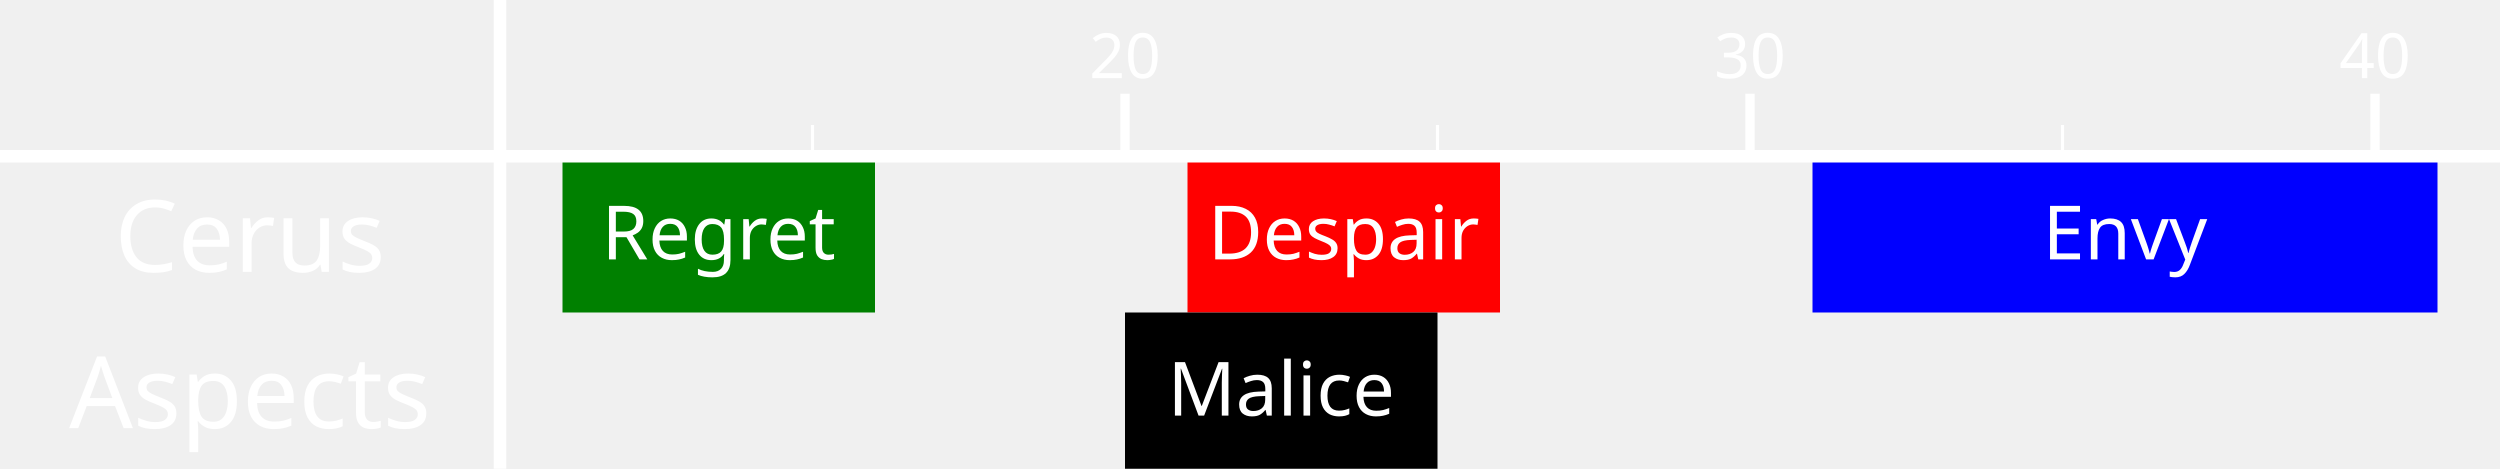
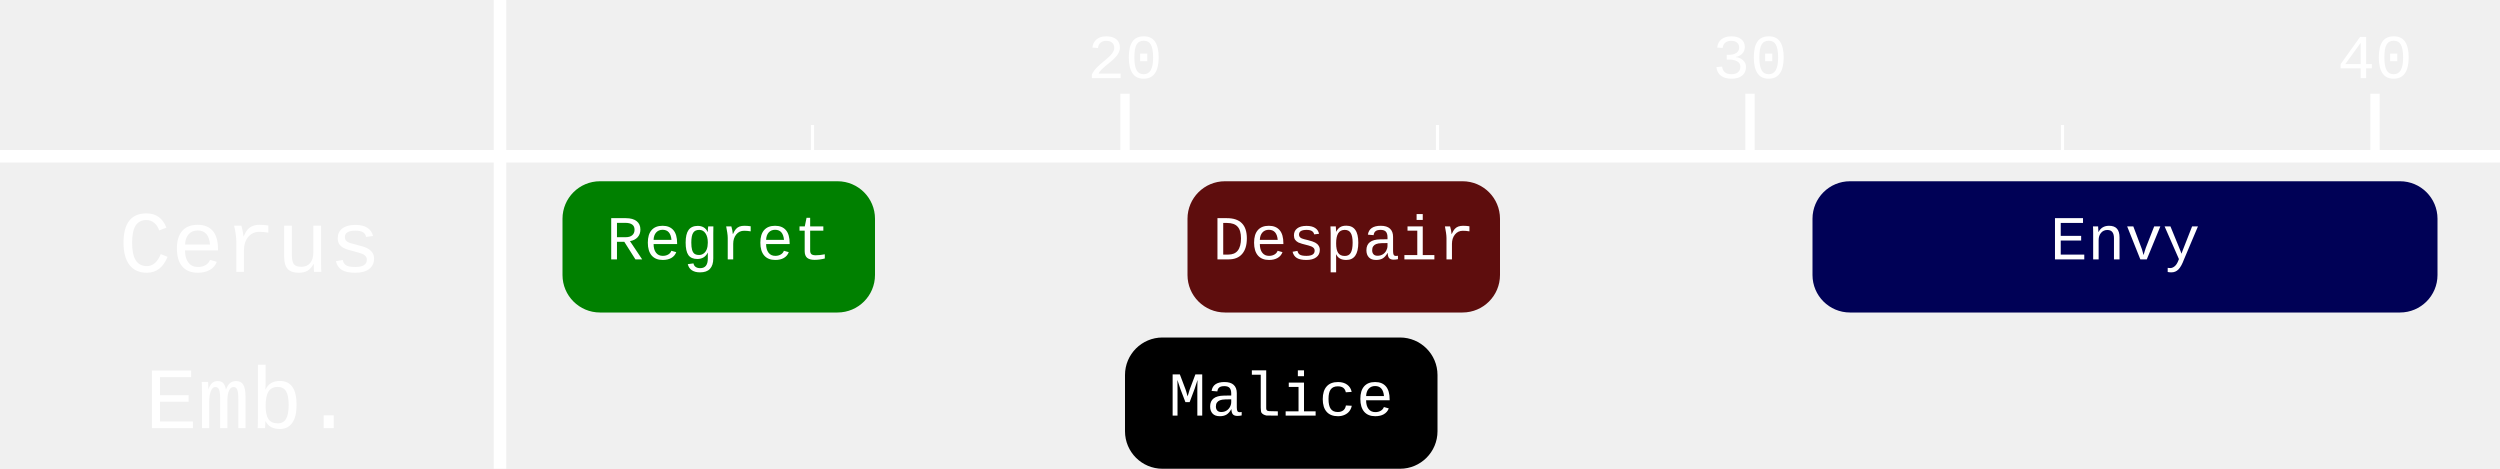
<svg xmlns="http://www.w3.org/2000/svg" width="400" height="75" viewBox="0 0 400 75">
  <defs>
</defs>
-   <text x="40.0" y="43.5" font-size="16" fill="white" style="font-family:Segoe UI;text-anchor:middle">Cerus</text>
-   <rect x="90" y="25" width="50" height="25" fill="green" />
-   <text x="115.0" y="41.5" font-size="12" fill="white" style="font-family:Segoe UI;text-anchor:middle">Regret</text>
-   <rect x="190" y="25" width="50" height="25" fill="red" />
-   <text x="215.0" y="41.5" font-size="12" fill="white" style="font-family:Segoe UI;text-anchor:middle">Despair</text>
-   <rect x="290" y="25" width="100" height="25" fill="blue" />
-   <text x="340.0" y="41.5" font-size="12" fill="white" style="font-family:Segoe UI;text-anchor:middle">Envy</text>
-   <text x="40.0" y="68.5" font-size="16" fill="white" style="font-family:Segoe UI;text-anchor:middle">Aspects</text>
-   <rect x="180" y="50" width="50" height="25" fill="black" />
-   <text x="205.0" y="66.5" font-size="12" fill="white" style="font-family:Segoe UI;text-anchor:middle">Malice</text>
+   <text x="40.0" y="43.5" font-size="14" fill="white" style="font-family:Courier New, monospace;text-anchor:middle">Cerus</text>
+   <rect x="90" y="29" width="50" height="21" fill="green" rx="6" ry="6" />
+   <text x="115.0" y="41.5" font-size="10" fill="white" style="font-family: Courier New, monospace;text-anchor:middle">Regret</text>
+   <rect x="190" y="29" width="50" height="21" fill="#5e0d0d" rx="6" ry="6" />
+   <text x="215.0" y="41.5" font-size="10" fill="white" style="font-family: Courier New, monospace;text-anchor:middle">Despair</text>
+   <rect x="290" y="29" width="100" height="21" fill="#000156" rx="6" ry="6" />
+   <text x="340.0" y="41.5" font-size="10" fill="white" style="font-family: Courier New, monospace;text-anchor:middle">Envy</text>
+   <text x="40.0" y="68.5" font-size="14" fill="white" style="font-family:Courier New, monospace;text-anchor:middle">Emb.</text>
+   <rect x="180" y="54" width="50" height="21" fill="black" rx="6" ry="6" />
+   <text x="205.0" y="66.5" font-size="10" fill="white" style="font-family: Courier New, monospace;text-anchor:middle">Malice</text>
  <path d="M0,25 L400,25" stroke="white" stroke-width="2" />
  <path d="M80,0 L80,75" stroke="white" stroke-width="2" />
  <path d="M90,22.5 L90,white" stroke="white" stroke-width="0.3" />
  <path d="M100,22.5 L100,white" stroke="white" stroke-width="0.3" />
  <path d="M110,22.5 L110,white" stroke="white" stroke-width="0.3" />
  <path d="M120,22.5 L120,white" stroke="white" stroke-width="0.3" />
  <path d="M130,20.0 L130,25" stroke="white" stroke-width="0.5" />
  <path d="M140,22.5 L140,white" stroke="white" stroke-width="0.3" />
  <path d="M150,22.5 L150,white" stroke="white" stroke-width="0.3" />
  <path d="M160,22.5 L160,white" stroke="white" stroke-width="0.3" />
  <path d="M170,22.5 L170,white" stroke="white" stroke-width="0.3" />
  <path d="M180,15.0 L180,25" stroke="white" stroke-width="1.5" />
-   <text x="180.0" y="12.5" font-size="10" fill="white" style="font-family:Segoe UI;text-anchor:middle">20</text>
+   <text x="180.0" y="12.5" font-size="10" fill="white" style="font-family:Courier New, monospace;text-anchor:middle">20</text>
  <path d="M190,22.5 L190,white" stroke="white" stroke-width="0.3" />
  <path d="M200,22.5 L200,white" stroke="white" stroke-width="0.3" />
  <path d="M210,22.5 L210,white" stroke="white" stroke-width="0.3" />
  <path d="M220,22.5 L220,white" stroke="white" stroke-width="0.3" />
  <path d="M230,20.0 L230,25" stroke="white" stroke-width="0.5" />
  <path d="M240,22.5 L240,white" stroke="white" stroke-width="0.3" />
  <path d="M250,22.5 L250,white" stroke="white" stroke-width="0.3" />
  <path d="M260,22.5 L260,white" stroke="white" stroke-width="0.3" />
  <path d="M270,22.5 L270,white" stroke="white" stroke-width="0.3" />
  <path d="M280,15.0 L280,25" stroke="white" stroke-width="1.5" />
-   <text x="280.0" y="12.5" font-size="10" fill="white" style="font-family:Segoe UI;text-anchor:middle">30</text>
+   <text x="280.0" y="12.5" font-size="10" fill="white" style="font-family:Courier New, monospace;text-anchor:middle">30</text>
  <path d="M290,22.5 L290,white" stroke="white" stroke-width="0.3" />
  <path d="M300,22.5 L300,white" stroke="white" stroke-width="0.3" />
  <path d="M310,22.5 L310,white" stroke="white" stroke-width="0.3" />
  <path d="M320,22.5 L320,white" stroke="white" stroke-width="0.3" />
  <path d="M330,20.0 L330,25" stroke="white" stroke-width="0.5" />
  <path d="M340,22.5 L340,white" stroke="white" stroke-width="0.3" />
  <path d="M350,22.5 L350,white" stroke="white" stroke-width="0.3" />
  <path d="M360,22.5 L360,white" stroke="white" stroke-width="0.3" />
  <path d="M370,22.5 L370,white" stroke="white" stroke-width="0.3" />
  <path d="M380,15.0 L380,25" stroke="white" stroke-width="1.5" />
-   <text x="380.0" y="12.5" font-size="10" fill="white" style="font-family:Segoe UI;text-anchor:middle">40</text>
+   <text x="380.0" y="12.5" font-size="10" fill="white" style="font-family:Courier New, monospace;text-anchor:middle">40</text>
  <path d="M390,22.5 L390,white" stroke="white" stroke-width="0.3" />
</svg>
